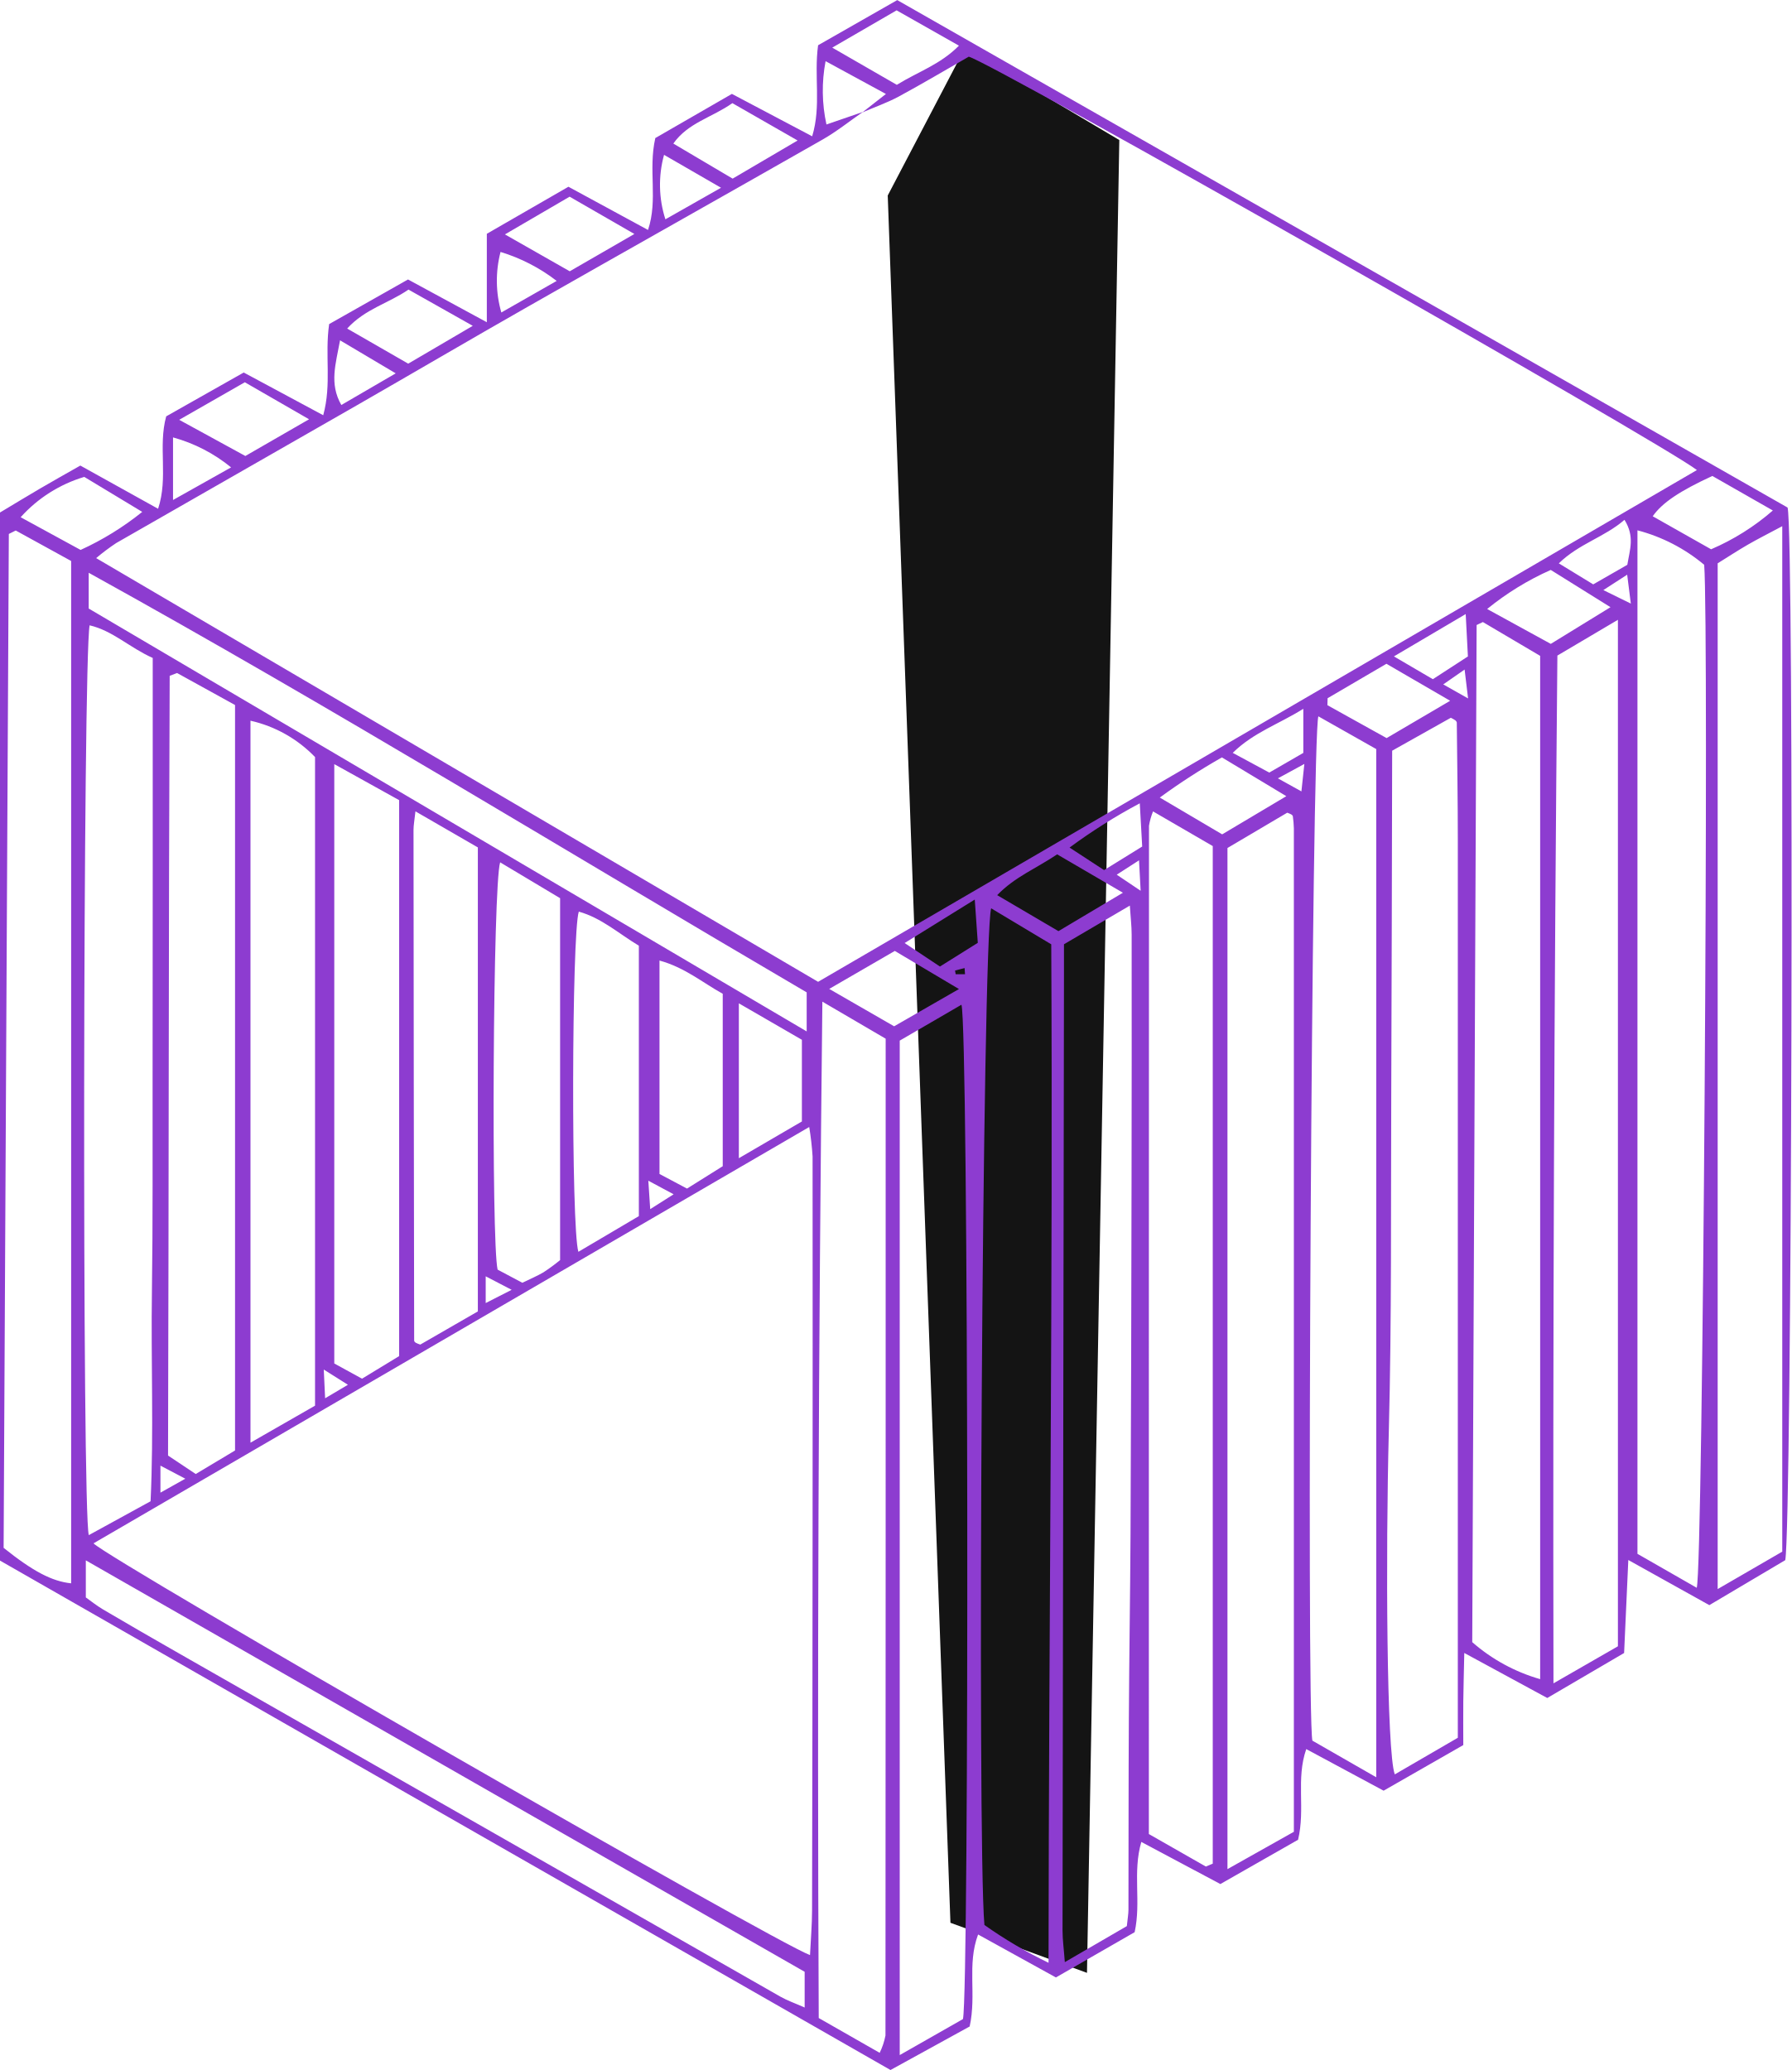
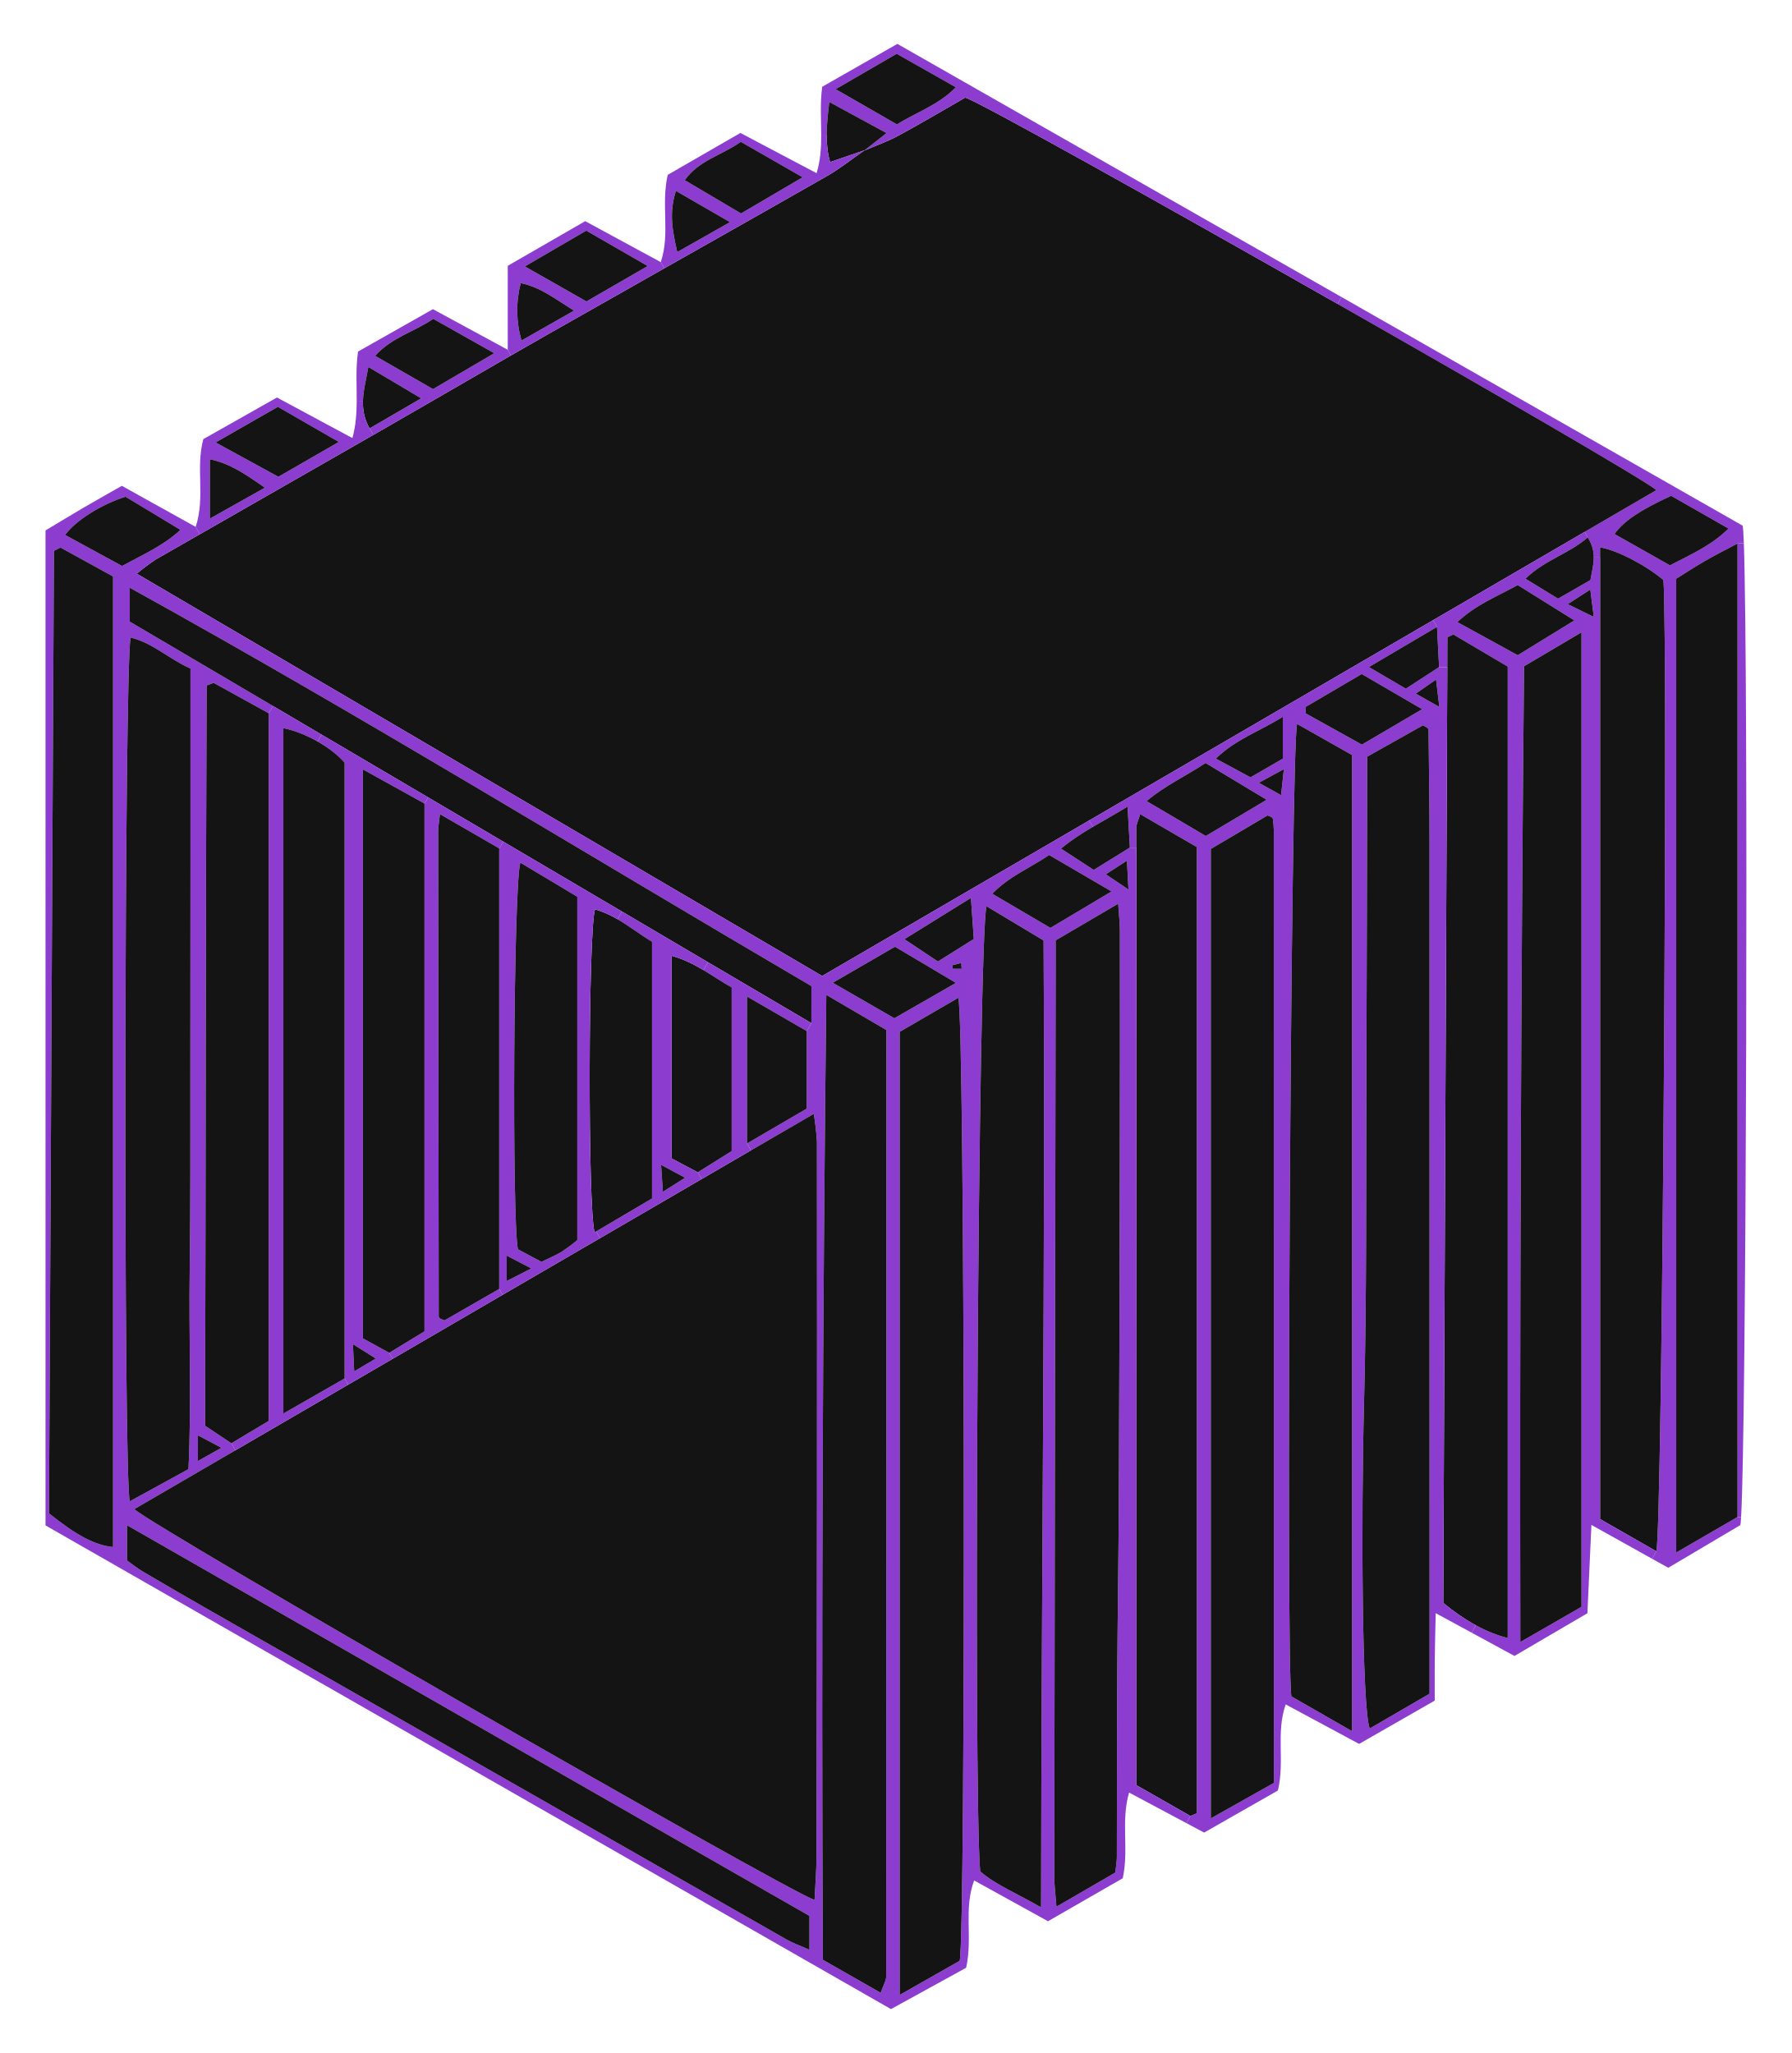
- <svg xmlns="http://www.w3.org/2000/svg" width="132.669" height="153.302" viewBox="0 0 132.669 153.302">
-   <g transform="translate(-210.665 -3449.905)">
-     <g transform="translate(4.1 210.405)">
-       <path d="M697.2,3242.5l11.448,6.781-2.393,135.737-10.112-3.709L691.5,3253.389Z" transform="translate(-419.198 0.59)" fill="#141414" />
-       <g transform="translate(206.564 3239.5)">
-         <path d="M263.534,481.784l-5.622,3.332-6-3.343c-.113,2.511-.213,4.719-.311,6.888l-5.691,3.332-6.144-3.335c-.031,1.458-.062,2.533-.074,3.609-.011,1.043,0,2.087,0,3.212l-5.9,3.378-5.728-3.08c-.776,2.221-.056,4.413-.606,6.714l-5.755,3.281-5.853-3.12c-.658,2.258,0,4.436-.494,6.684l-5.831,3.353-5.762-3.181c-.838,2.243-.1,4.434-.624,6.812l-5.862,3.224-65.947-37.73V404.2c1.049-.629,1.988-1.2,2.938-1.758s1.915-1.095,3.016-1.722l5.758,3.2c.77-2.335-.018-4.59.6-6.845l5.741-3.246,5.887,3.164c.637-2.329.105-4.43.438-6.75l5.841-3.305,5.836,3.167v-6.55l6.043-3.484,5.893,3.2c.752-2.245,0-4.42.54-6.806l5.672-3.27,5.944,3.14c.684-2.255.123-4.43.438-6.743l5.861-3.344,65.931,37.582C264.206,405.673,264.021,479.24,263.534,481.784ZM195.188,374.569l1.75-1.368-4.468-2.43a11.667,11.667,0,0,0,.064,4.689l2.7-.929c-.992.685-1.939,1.449-2.982,2.043-7.278,4.15-14.583,8.252-21.864,12.4-4.23,2.407-8.425,4.873-12.646,7.294q-8.9,5.1-17.8,10.19a15.866,15.866,0,0,0-1.486,1.116l53.46,31.379,65.075-37.9c-2.506-1.963-52.328-30.246-53.918-30.614-1.681.962-3.426,2-5.21,2.966C197.007,373.86,196.081,374.184,195.188,374.569Zm-3.871,136.463c.059-1.224.149-2.255.151-3.285q.033-13.781.039-27.561.01-14.151,0-28.3a21.543,21.543,0,0,0-.249-2.18l-53,30.835C139.619,481.873,188.724,510.1,191.317,511.033Zm11.325,4.74c.471-2.052.415-73.581-.112-75.122l-4.57,2.658v75.129Zm38.5-103.463-.463.22c-.109,25.173-.217,50.346-.324,75.328a13.116,13.116,0,0,0,5.029,2.74V414.813Zm-48.91,28.114c-.285,25.355-.388,50.285-.27,75.271l4.514,2.578a5.244,5.244,0,0,0,.429-1.283c.016-24.526.014-49.051.014-73.824Zm17.891-4.251c0,.875,0,1.548,0,2.22q-.032,20.062-.063,40.125-.024,15.347-.044,30.693c0,.69.1,1.38.17,2.344l4.592-2.668c.06-.59.118-.9.119-1.2.013-4.74,0-9.48.03-14.22.025-4.554.1-9.107.124-13.661q.058-13.023.075-26.046.018-9.153.008-18.305c0-.632-.077-1.264-.135-2.144Zm-5.392-2.662c-.644,2.147-1.051,69.1-.5,75.293a33.532,33.532,0,0,0,4.749,2.8c.024-25.464.331-50.463.2-75.427Zm34.556,61.428c0-22.289,0-44.4,0-66.514,0-2.892-.047-5.784-.076-8.676a.278.278,0,0,0-.1-.155,2.543,2.543,0,0,0-.341-.195l-4.345,2.439c-.022,8.489-.031,16.915-.067,25.34-.035,8.367.036,16.737-.181,25.1-.237,9.094-.164,23.759.443,25.373ZM132.5,405.53l-.511.255c-.129,25.1-.258,50.2-.386,75.088,2.17,1.738,3.583,2.481,5,2.628V407.787Zm100.747,92.334V421.717l-4.287-2.425c-.486,1.415-.889,73.727-.443,75.859Zm23.732-14.033c.469-1.489.908-71.186.552-75.762a12.716,12.716,0,0,0-4.942-2.553v75.8ZM220.63,504.476l.51-.215V428.9l-4.422-2.567a4.927,4.927,0,0,0-.3,1.063c-.011,24.831-.01,49.663-.01,74.672Zm42.682-99.266c-1.05.561-1.809.942-2.544,1.366s-1.45.894-2.239,1.384v75.966l4.783-2.772Zm-41.083,23.833v75.623l4.917-2.765c0-24.882,0-49.6,0-74.312a8.06,8.06,0,0,0-.076-.9c-.005-.049-.068-.1-.116-.133a2.137,2.137,0,0,0-.3-.127Zm28.913,59.12V412.143l-4.482,2.649c-.241,25.309-.338,50.528-.29,76.115Zm-108.657-10.74c.244-5.162.022-10.381.1-15.592.074-5.173.041-10.349.049-15.523q.011-7.854.01-15.709,0-7.828,0-15.631c-1.721-.769-2.96-2.018-4.673-2.416-.49,2.565-.564,65.768-.06,67.379Zm1.962-61.339-.547.207c-.082,19.238-.064,38.476-.121,57.747l2.051,1.367,2.91-1.743V418.454Zm5.436,57,4.781-2.741V422.308a9.559,9.559,0,0,0-4.781-2.693Zm6.206-50.252v44.387l2.054,1.126,2.749-1.673V425.5Zm10.631,40.531V429l-4.621-2.67c-.07.654-.143,1.014-.143,1.374q.015,18.913.048,37.826c0,.05.059.111.106.147a2.113,2.113,0,0,0,.348.142Zm24.35-23.628c-17.662-10.347-35.031-21.04-53.167-31.075v2.648l53.167,31.318Zm-53.38,44.81c.371.261.8.609,1.267.885q2.706,1.593,5.434,3.147,13.227,7.552,26.458,15.1,9.142,5.219,18.283,10.439c.49.279,1.032.465,1.788.8V512.27L137.69,481.8Zm35.121-24.985v-26.8l-4.44-2.655c-.537,1.671-.666,28.133-.188,30.163l1.832.973c.587-.286,1.1-.5,1.568-.776A14.887,14.887,0,0,0,172.812,459.563Zm5.831-3.254V436.278c-1.5-.9-2.764-2.055-4.447-2.523-.528,1.593-.575,23.406-.031,25.194Zm3.567-2.04,2.645-1.657V439.839c-1.507-.833-2.8-1.943-4.683-2.461v15.806Zm3.838-13.719v11.47l4.668-2.722v-6.048Zm28.44-8.191-4.87-2.843c-1.561,1.055-3.114,1.652-4.441,3.022l4.538,2.665Zm12.1-7.151-4.769-2.871a47.6,47.6,0,0,0-4.6,2.973l4.62,2.725Zm-28.992,11.461-4.856,2.813,4.807,2.768,4.8-2.758Zm-60.02-35.106a10.286,10.286,0,0,0-4.711,2.987l4.44,2.421a21.5,21.5,0,0,0,4.564-2.817Zm120.468,5.36a17.416,17.416,0,0,0,4.572-2.873l-4.48-2.556c-2.42,1.116-3.716,1.983-4.416,2.985Zm-84.528-26.113-4.79,2.794,4.8,2.731,4.786-2.763Zm12.072-1.337,4.81-2.824-4.829-2.766c-1.523,1.073-3.277,1.443-4.373,2.993Zm12.157-6.947c1.584-.979,3.218-1.5,4.6-2.9l-4.615-2.616-4.765,2.762Zm-31.4,17.848-4.76-2.683c-1.5,1.029-3.214,1.428-4.54,2.885l4.52,2.6Zm-12.123,6.921-4.757-2.741-4.86,2.781,4.9,2.679Zm75.423,20.658-.014.516,4.384,2.437,4.705-2.763L234,415.4Zm16.525-9.5a20.85,20.85,0,0,0-4.71,2.893l4.712,2.583,4.421-2.717ZM213.093,430.68l2.822-1.746c-.059-1.042-.11-1.963-.179-3.2a41.891,41.891,0,0,0-5.2,3.277Zm38.536-25.942c-1.5,1.3-3.34,1.746-4.864,3.224l2.548,1.557,2.526-1.449C252.026,406.924,252.4,405.981,251.629,404.738Zm-47.888,31.329c-.076-1.087-.137-1.959-.225-3.206l-5.192,3.22,2.615,1.74Zm36.293-21.211c-.055-1.049-.1-1.914-.163-3.138l-5.316,3.135,2.884,1.689Zm-12.188,3.876c-1.819,1.145-3.663,1.736-5.227,3.264l2.706,1.461L227.846,422Zm-71.33-27.287c-.319,1.757-.812,3.2.094,4.79l4.028-2.344Zm28.211-11.3-4.219-2.436a8.346,8.346,0,0,0,.1,4.774Zm-12.17,6.9A12.985,12.985,0,0,0,168.4,384.9a8.488,8.488,0,0,0,.059,4.483Zm-24.109,13.81a11.685,11.685,0,0,0-4.3-2.22v4.635Zm101.616,9.087,2.035,1c-.112-.882-.176-1.387-.271-2.14ZM215.8,432.21c-.05-.926-.077-1.447-.12-2.254l-1.651,1.064Zm-36.317,23.579,1.734-1.1-1.873-1.007Zm-10.26,5.975-1.922-1v1.98Zm-26.007,13.021v2l1.841-1.033Zm82.748-50.9,1.741.966c.077-.717.13-1.22.218-2.034Zm14.083-5.919c-.109-.908-.166-1.379-.257-2.138l-1.582,1.1ZM155.31,467.669c.042.88.064,1.365.1,2.127l1.688-1Zm47.485-29.278-.032-.456-.706.181.046.275Z" transform="translate(-131.334 -366.241)" fill="#8d3cd0" />
+ <svg xmlns="http://www.w3.org/2000/svg" version="1.1" id="Warstwa_1" x="0px" y="0px" viewBox="0 0 583 668" style="enable-background:new 0 0 583 668;" xml:space="preserve">
+   <style type="text/css">
+ 	.st0{fill:#8D3CD0;}
+ 	.st1{fill:#141414;}
+ </style>
+   <g id="Group_100" transform="translate(1029.23 7560.259)">
+     <g id="XMLID_1_">
+       <g>
+         <path class="st0" d="M-461.87-7383.52c1.5,41.26,0.83,287.78-0.89,316.94l-1.16-0.08v-316.77L-461.87-7383.52z" />
+         <path class="st0" d="M-461.87-7383.52l-2.05,0.09c-4.38,2.34-7.55,3.93-10.61,5.7c-3.06,1.76-6.05,3.72-9.34,5.77v316.86     l19.95-11.56l1.16,0.08c-0.07,1.27-0.15,2.13-0.23,2.54l-23.46,13.9c-1.75-0.97-3.49-1.94-5.24-2.92l1.35-2.44     c1.96-6.2,3.79-296.92,2.31-316.01c-5.38-4.63-14.97-9.73-20.62-10.65v3.31h-2.05c0-2.06-0.47-4.18-1.95-6.56l-1.03-1.77     l23.38-13.62c-4.9-3.84-53.16-31.8-103.74-60.58l1.27-2.23l130.51,74.39C-462.12-7388.69-461.99-7386.72-461.87-7383.52z      M-466.84-7388.28l-18.69-10.66c-10.09,4.65-15.5,8.27-18.42,12.45l18.04,10.19C-478.67-7380.08-472.41-7382.78-466.84-7388.28z" />
+         <path class="st1" d="M-463.92-7383.43v316.77l-19.95,11.56v-316.86c3.29-2.05,6.28-4.01,9.34-5.77     C-471.47-7379.5-468.3-7381.09-463.92-7383.43z" />
+         <path class="st1" d="M-485.53-7398.94l18.69,10.66c-5.57,5.5-11.83,8.2-19.07,11.98l-18.04-10.19     C-501.03-7390.67-495.62-7394.29-485.53-7398.94z" />
+         <path class="st1" d="M-488.03-7371.51c1.48,19.09-0.35,309.81-2.31,316.01l-18.31-10.49v-312.86v-3.31     C-503-7381.24-493.41-7376.14-488.03-7371.51z" />
+         <path class="st1" d="M-490.3-7400.8l-23.38,13.62l-49.29,28.71l-111.89,65.17l-86.88,50.6l-222.99-130.89     c1.98-1.67,4.04-3.22,6.2-4.65c4.78-2.73,9.56-5.46,14.33-8.2c18.82-10.75,37.63-21.52,56.43-32.31c1.16-0.66,2.33-1.33,3.49-2     c13.79-7.91,27.52-15.93,41.3-23.86c3.81-2.2,7.63-4.38,11.45-6.56c12.8-7.28,25.61-14.53,38.42-21.78     c17.61-9.96,35.21-19.91,52.78-29.93c4.35-2.48,8.3-5.66,12.44-8.52l0.01,0.01l-0.2,0.15c3.73-1.61,7.59-2.96,11.15-4.88     c7.44-4.03,14.72-8.36,21.73-12.38c3.53,0.82,63.83,34.5,121.16,67.12C-543.46-7432.6-495.2-7404.64-490.3-7400.8z" />
+         <path class="st0" d="M-490.34-7055.5l-1.35,2.44c-6.27-3.5-12.59-7.02-19.77-11.02c-0.47,10.47-0.89,19.68-1.3,28.73     c-8.32,4.87-15.82,9.26-23.74,13.9l-13.89-7.55l1.32-2.43c3.52,1.91,7.02,3.31,10.38,4.15v-316.1l-17.69-10.44l-1.93,0.91     c-0.01,3.24-0.03,6.48-0.04,9.72l-2.67-0.01c-0.22-4.38-0.41-7.99-0.68-13.09l-1.27-2.18l49.29-28.71l1.03,1.77     c-6.24,5.42-13.94,7.29-20.29,13.45l10.62,6.49l10.54-6.04c0.43-2.58,1.08-4.92,1.08-7.34h2.05v312.86L-490.34-7055.5z      M-519.18-7363.68l8.49,4.16c-0.47-3.68-0.73-5.78-1.13-8.92C-514.6-7366.65-516.18-7365.62-519.18-7363.68z M-514.69-7037.43     v-317.09l-18.69,11.05c-1.01,105.57-1.41,210.76-1.21,317.49C-527.15-7030.26-521.25-7033.66-514.69-7037.43z M-535.44-7347.06     l18.44-11.33l-18.45-11.51c-6.78,3.75-13.59,6.36-19.64,12.06C-547.82-7353.85-541.61-7350.44-535.44-7347.06z" />
+         <path class="st1" d="M-510.69-7359.52l-8.49-4.16c3-1.94,4.58-2.97,7.36-4.76C-511.42-7365.3-511.16-7363.2-510.69-7359.52z" />
+         <path class="st1" d="M-510.7-7378.85c0,2.42-0.65,4.76-1.08,7.34l-10.54,6.04l-10.62-6.49c6.35-6.16,14.05-8.03,20.29-13.45     C-511.17-7383.03-510.7-7380.91-510.7-7378.85z" />
+         <path class="st1" d="M-514.69-7354.52v317.09c-6.56,3.77-12.46,7.17-19.9,11.45c-0.2-106.73,0.2-211.92,1.21-317.49     L-514.69-7354.52z" />
+         <path class="st1" d="M-517-7358.39l-18.44,11.33c-6.17-3.38-12.38-6.79-19.65-10.78c6.05-5.7,12.86-8.31,19.64-12.06     L-517-7358.39z" />
+         <path class="st1" d="M-538.69-7343.38v316.1c-3.36-0.84-6.86-2.24-10.38-4.15c-3.52-1.92-7.08-4.36-10.59-7.27     c0.44-100.99,0.87-202.73,1.31-304.49c0.01-3.24,0.03-6.48,0.04-9.72l1.93-0.91L-538.69-7343.38z" />
+         <path class="st0" d="M-549.07-7031.43l-1.32,2.43l-11.73-6.37c-0.13,6.09-0.26,10.57-0.31,15.06c-0.05,4.35-0.01,8.7-0.01,13.39     l-24.6,14.09l-23.89-12.85c-3.24,9.27-0.24,18.41-2.53,28.01l-24,13.69l-5.74-3.06l1.25-2.35l2.12-0.89v-314.36l-18.44-10.71     c-0.62,2.13-1.26,3.29-1.26,4.44c0,2.14,0,4.29,0,6.43h-2.09c-0.24-4.34-0.46-8.18-0.75-13.33c-3.96,2.42-7.7,4.45-11.29,6.57     l-1.2-2.06l111.89-65.17l1.27,2.18c-7.88,4.64-14.33,8.45-22.17,13.07l12.03,7.05c3.89-2.53,7.06-4.59,10.82-7.03l2.67,0.01     c-0.44,101.76-0.87,203.5-1.31,304.49C-556.15-7035.79-552.59-7033.35-549.07-7031.43z M-568.61-7334.57l7.67,4.33     c-0.46-3.79-0.69-5.76-1.07-8.91L-568.61-7334.57z M-564.12-7009.16c0-92.98,0.01-185.21-0.01-277.44     c0-12.07-0.2-24.13-0.32-36.19c-0.06-0.25-0.2-0.48-0.4-0.65c-0.46-0.3-0.93-0.57-1.43-0.81c-5.52,3.1-11.46,6.44-18.12,10.18     c-0.09,35.41-0.13,70.55-0.28,105.69c-0.14,34.91,0.15,69.82-0.76,104.7c-0.98,37.93-0.68,99.1,1.85,105.84     C-577.36-7001.46-571.25-7005.01-564.12-7009.16z M-566.52-7329.5l-19.68-11.45l-18.17,10.66l-0.06,2.15     c5.93,3.3,11.86,6.6,18.29,10.17C-579.92-7321.62-573.86-7325.18-566.52-7329.5z M-589.33-6996.96v-317.62     c-5.91-3.35-11.83-6.69-17.88-10.12c-2.03,5.91-3.71,307.53-1.85,316.42L-589.33-6996.96z M-611.52-7310.01l-8.17,4.46l7.26,4.02     C-612.11-7304.51-611.88-7306.61-611.52-7310.01z M-611.86-7313.41v-13.63c-7.59,4.78-15.28,7.24-21.8,13.62     c4.29,2.31,7.78,4.2,11.28,6.09L-611.86-7313.41z M-635.29-6968.6l20.52-11.53c0-103.79,0-206.88-0.02-309.97     c-0.03-1.25-0.14-2.51-0.31-3.75c-0.03-0.21-0.29-0.42-0.48-0.56c-0.4-0.21-0.82-0.38-1.25-0.53     c-5.62,3.33-11.54,6.83-18.46,10.91V-6968.6z M-636.93-7288.24l19.81-11.79c-7.58-4.56-13.76-8.28-19.89-11.97     c-6.51,4.34-12.95,7.18-19.19,12.4L-636.93-7288.24z" />
+         <path class="st1" d="M-560.94-7330.24l-7.67-4.33l6.6-4.58C-561.63-7336-561.4-7334.03-560.94-7330.24z" />
+         <path class="st1" d="M-561.7-7356.29c0.27,5.1,0.46,8.71,0.68,13.09c-3.76,2.44-6.93,4.5-10.82,7.03l-12.03-7.05     C-576.03-7347.84-569.58-7351.65-561.7-7356.29z" />
+         <path class="st1" d="M-564.13-7286.6c0.02,92.23,0.01,184.46,0.01,277.44c-7.13,4.15-13.24,7.7-19.47,11.32     c-2.53-6.74-2.83-67.91-1.85-105.84c0.91-34.88,0.62-69.79,0.76-104.7c0.15-35.14,0.19-70.28,0.28-105.69     c6.66-3.74,12.6-7.08,18.12-10.18c0.5,0.24,0.97,0.51,1.43,0.81c0.2,0.17,0.34,0.4,0.4,0.65     C-564.33-7310.73-564.13-7298.67-564.13-7286.6z" />
+         <path class="st1" d="M-586.2-7340.95l19.68,11.45c-7.34,4.32-13.4,7.88-19.62,11.53c-6.43-3.57-12.36-6.87-18.29-10.17l0.06-2.15     L-586.2-7340.95z" />
+         <path class="st1" d="M-589.33-7314.58v317.62l-19.73-11.32c-1.86-8.89-0.18-310.51,1.85-316.42     C-601.16-7321.27-595.24-7317.93-589.33-7314.58z" />
+         <path class="st0" d="M-737.27-7545.98l144.5,82.37l-1.27,2.23c-57.33-32.62-117.63-66.3-121.16-67.12     c-7.01,4.02-14.29,8.35-21.73,12.38c-3.56,1.92-7.42,3.27-11.15,4.88l0.2-0.15l7.1-5.56l-18.64-10.13     c-0.46,3.93-0.85,7.5-0.85,10.89l-1.78,0.02c0-5.21-0.41-10.45,0.33-15.86L-737.27-7545.98z M-718.23-7531.86l-19.26-10.91     l-19.87,11.52l19.93,11.47C-730.82-7523.86-724.01-7526.03-718.23-7531.86z" />
+         <path class="st1" d="M-619.69-7305.55l8.17-4.46c-0.36,3.4-0.59,5.5-0.91,8.48L-619.69-7305.55z" />
+         <path class="st1" d="M-611.86-7327.04v13.63l-10.52,6.08c-3.5-1.89-6.99-3.78-11.28-6.09     C-627.14-7319.8-619.45-7322.26-611.86-7327.04z" />
+         <path class="st1" d="M-614.77-6980.13l-20.52,11.53v-315.43c6.92-4.08,12.84-7.58,18.46-10.91c0.43,0.15,0.85,0.32,1.25,0.53     c0.19,0.14,0.45,0.35,0.48,0.56c0.17,1.24,0.28,2.5,0.31,3.75C-614.77-7187.01-614.77-7083.92-614.77-6980.13z" />
+         <path class="st1" d="M-617.12-7300.03l-19.81,11.79l-19.27-11.36c6.24-5.22,12.68-8.06,19.19-12.4     C-630.88-7308.31-624.7-7304.59-617.12-7300.03z" />
+         <path class="st1" d="M-639.83-7284.64v314.36l-2.12,0.89l-17.62-10.05c0-102.16,0-203.61,0.04-305.04c0-2.14,0-4.29,0-6.43     c0-1.15,0.64-2.31,1.26-4.44L-639.83-7284.64z" />
+         <path class="st0" d="M-641.95-6969.39l-1.25,2.35l-18.68-9.96c-2.74,9.42,0,18.51-2.06,27.88c-7.85,4.52-16.03,9.22-24.32,13.99     c-8.02-4.43-15.6-8.61-24.03-13.27c-3.5,9.36-0.4,18.5-2.61,28.41l-24.45,13.45c-91.93-52.6-183.62-105.06-275.07-157.38v-323.75     c4.38-2.62,8.29-5.01,12.25-7.33c3.97-2.32,7.99-4.57,12.58-7.18l24.02,13.35l1.37,2.39c-4.77,2.74-9.55,5.47-14.33,8.2     c-2.16,1.43-4.22,2.98-6.2,4.65l222.99,130.89l86.88-50.6l1.2,2.06c-3.59,2.11-7.02,4.32-10.38,7.1     c3.94,2.56,6.88,4.48,10.65,6.94l11.77-7.28h2.09c-0.04,101.43-0.04,202.88-0.04,305.04L-641.95-6969.39z M-662.08-7270.82     c-0.2-3.86-0.32-6.03-0.5-9.4l-6.88,4.44C-667.05-7274.15-665.33-7273-662.08-7270.82z M-664.9-7180.92     c0.05-25.45,0.06-50.9,0.03-76.36c0-2.63-0.32-5.27-0.56-8.94l-20.34,11.93c0,3.65,0,6.46,0,9.27     c-0.08,55.78-0.17,111.57-0.26,167.36c-0.07,42.68-0.13,85.35-0.18,128.03c0,2.88,0.4,5.75,0.7,9.77l19.16-11.12     c0.25-2.47,0.49-3.74,0.49-5.01c0.06-19.77,0.02-39.54,0.13-59.31c0.1-18.99,0.43-37.99,0.51-56.98     C-665.05-7108.49-664.95-7144.71-664.9-7180.92z M-687.48-7258.34l19.9-11.86l-20.31-11.86c-6.51,4.4-12.98,6.89-18.52,12.61     L-687.48-7258.34z M-690.51-6939.63c0.09-106.22,1.38-210.49,0.81-314.62l-18.56-11.14c-2.68,8.96-4.38,288.21-2.06,314.06     C-705-6946.8-698.26-6944.14-690.51-6939.63z M-724.08-7247.41l11.68-7.32c-0.32-4.53-0.57-8.17-0.94-13.37     c-7.8,4.84-14.19,8.8-21.65,13.43C-730.79-7251.87-727.69-7249.82-724.08-7247.41z M-716.99-6922.26     c1.97-8.56,1.73-306.92-0.46-313.34l-19.07,11.08v313.37L-716.99-6922.26z M-716.35-7245.04l-0.13-1.9l-2.95,0.76l0.2,1.14     H-716.35z M-718.21-7240.45l-19.84-11.77l-20.25,11.73c7.7,4.44,13.84,7.97,20.05,11.55     C-731.64-7232.73-725.47-7236.27-718.21-7240.45z M-740.9-6917.19c0.06-102.3,0.06-204.6,0.06-307.92     c-5.73-3.36-11.84-6.94-19.55-11.44c-1.19,105.76-1.62,209.74-1.13,313.96l18.83,10.75     C-741.81-6914.39-740.9-6915.79-740.9-6917.19z M-763.43-7070.7c0.03-39.35,0.02-78.7-0.01-118.05     c-0.19-3.05-0.53-6.08-1.03-9.09c-6.82,3.97-13.63,7.93-20.43,11.88l-1.3-2.23l19.46-11.35v-25.23l1.49-2.59l0.01-12.05     c-73.67-43.16-146.12-87.77-221.77-129.62v11.04l46.58,27.44l-1.39,2.36c-5.88-3.25-11.89-6.57-17.9-9.89l-2.28,0.86     c-0.34,80.25-0.27,160.49-0.51,240.87c2.95,1.97,5.43,3.62,8.56,5.7l1.32,2.27c-10.97,6.38-21.94,12.76-32.91,19.15     c5.68,5.57,210.5,123.29,221.32,127.19c0.24-5.1,0.62-9.4,0.63-13.7C-763.5-6994.06-763.45-7032.38-763.43-7070.7z      M-765.87-6925.84v-11.03c-73.55-42.11-147.2-84.28-222.04-127.12v11.48c1.55,1.09,3.33,2.54,5.29,3.69     c7.52,4.43,15.08,8.81,22.66,13.13c36.79,21,73.58,41.99,110.37,62.97c25.42,14.51,50.84,29.03,76.26,43.54     C-771.29-6928.01-769.03-6927.24-765.87-6925.84z M-964.84-7084.87l7.67-4.31l-7.67-4.05V-7084.87z M-967.26-7277.53     c0.01-21.77,0.01-43.5,0-65.2c-7.18-3.21-12.35-8.42-19.49-10.08c-2.04,10.7-2.36,274.33-0.25,281.05     c5.89-3.24,11.68-6.41,19.09-10.47c1.02-21.53,0.09-43.3,0.4-65.03c0.31-21.58,0.17-43.17,0.21-64.75     C-967.27-7233.85-967.26-7255.69-967.26-7277.53z M-970.5-7387.85l-17.9-10.8c-8.09,2.63-16.21,7.74-19.65,12.46     c6.26,3.41,12.44,6.78,18.52,10.09C-982.64-7379.85-976.23-7382.6-970.5-7387.85z M-992.44-7056.88v-315.81l-17.11-9.41     l-2.13,1.06c-0.54,104.69-1.08,209.37-1.61,313.2C-1004.24-7060.59-998.35-7057.49-992.44-7056.88z" />
+         <path class="st1" d="M-661.62-7284.48l-11.77,7.28c-3.77-2.46-6.71-4.38-10.65-6.94c3.36-2.78,6.79-4.99,10.38-7.1     c3.59-2.12,7.33-4.15,11.29-6.57C-662.08-7292.66-661.86-7288.82-661.62-7284.48z" />
+         <path class="st1" d="M-662.58-7280.22c0.18,3.37,0.3,5.54,0.5,9.4c-3.25-2.18-4.97-3.33-7.38-4.96L-662.58-7280.22z" />
+         <path class="st1" d="M-664.87-7257.28c0.03,25.46,0.02,50.91-0.03,76.36c-0.05,36.21-0.15,72.43-0.32,108.64     c-0.08,18.99-0.41,37.99-0.51,56.98c-0.11,19.77-0.07,39.54-0.13,59.31c0,1.27-0.24,2.54-0.49,5.01l-19.16,11.12     c-0.3-4.02-0.7-6.89-0.7-9.77c0.05-42.68,0.11-85.35,0.18-128.03c0.09-55.79,0.18-111.58,0.26-167.36c0-2.81,0-5.62,0-9.27     l20.34-11.93C-665.19-7262.55-664.87-7259.91-664.87-7257.28z" />
+         <path class="st1" d="M-667.58-7270.2l-19.9,11.86l-18.93-11.11c5.54-5.72,12.01-8.21,18.52-12.61L-667.58-7270.2z" />
+         <path class="st1" d="M-689.7-7254.25c0.57,104.13-0.72,208.4-0.81,314.62c-7.75-4.51-14.49-7.17-19.81-11.7     c-2.32-25.85-0.62-305.1,2.06-314.06L-689.7-7254.25z" />
+         <path class="st1" d="M-712.4-7254.73l-11.68,7.32c-3.61-2.41-6.71-4.46-10.91-7.26c7.46-4.63,13.85-8.59,21.65-13.43     C-712.97-7262.9-712.72-7259.26-712.4-7254.73z" />
+         <path class="st1" d="M-717.45-7235.6c2.19,6.42,2.43,304.78,0.46,313.34l-19.53,11.11v-313.37L-717.45-7235.6z" />
+         <polygon class="st1" points="-716.48,-7246.94 -716.35,-7245.04 -719.23,-7245.04 -719.43,-7246.18    " />
+         <path class="st1" d="M-738.05-7252.22l19.84,11.77c-7.26,4.18-13.43,7.72-20.04,11.51c-6.21-3.58-12.35-7.11-20.05-11.55     L-738.05-7252.22z" />
+         <path class="st1" d="M-737.49-7542.77l19.26,10.91c-5.78,5.83-12.59,8-19.2,12.08l-19.93-11.47L-737.49-7542.77z" />
+         <path class="st1" d="M-740.78-7516.95l-7.1,5.56l-0.01-0.01l-11.26,3.87c-0.82-2.84-1.12-5.68-1.12-8.66     c0-3.39,0.39-6.96,0.85-10.89L-740.78-7516.95z" />
+         <path class="st1" d="M-740.84-7225.11c0,103.32,0,205.62-0.06,307.92c0,1.4-0.91,2.8-1.79,5.35l-18.83-10.75     c-0.49-104.22-0.06-208.2,1.13-313.96C-752.68-7232.05-746.57-7228.47-740.84-7225.11z" />
+         <path class="st0" d="M-759.15-7507.53l11.26-3.87c-4.14,2.86-8.09,6.04-12.44,8.52c-17.57,10.02-35.17,19.97-52.78,29.93     l-1.14-2.02c3.14-9.37,0.02-18.44,2.26-28.39l23.65-13.64c8.37,4.42,16.24,8.57,24.79,13.09c1.25-4.12,1.5-8.18,1.5-12.26     l1.78-0.02C-760.27-7513.21-759.97-7510.37-759.15-7507.53z M-788.14-7490.8l20.07-11.78l-20.14-11.53     c-6.36,4.47-13.67,6.01-18.24,12.48L-788.14-7490.8z M-808.89-7478.24l17.18-9.74l-17.61-10.17     C-811.63-7490.89-810.44-7485.18-808.89-7478.24z" />
+         <path class="st1" d="M-763.44-7188.75c0.03,39.35,0.04,78.7,0.01,118.05c-0.02,38.32-0.07,76.64-0.16,114.96     c-0.01,4.3-0.39,8.6-0.63,13.7c-10.82-3.9-215.64-121.62-221.32-127.19c10.97-6.39,21.94-12.77,32.91-19.15     c12.23-7.11,24.46-14.23,36.7-21.35c4.82-2.81,9.65-5.61,14.47-8.41c11.91-6.94,23.83-13.87,35.76-20.82     c10.55-6.13,21.12-12.28,31.71-18.44c11-6.39,22.01-12.8,33.05-19.23c5.34-3.1,10.69-6.21,16.04-9.33     c6.8-3.95,13.61-7.91,20.43-11.88C-763.97-7194.83-763.63-7191.8-763.44-7188.75z" />
+         <path class="st1" d="M-765.24-7239.41l-0.01,12.05l-33.62-19.8l-28-16.5l-38.64-22.76l-24.43-14.39l-34.64-20.4l-15.85-9.34     l-46.58-27.44v-11.04C-911.36-7327.18-838.91-7282.57-765.24-7239.41z" />
+         <path class="st0" d="M-765.25-7227.36l-1.49,2.59c-6.12-3.54-12.2-7.06-19.46-11.26v47.84l1.3,2.23     c-5.35,3.12-10.7,6.23-16.04,9.33l-1.27-2.18l11.03-6.91v-53.27c-3.15-1.74-6.07-3.77-9.19-5.63l1.5-2.54L-765.25-7227.36z" />
+         <path class="st1" d="M-765.87-6936.87v11.03c-3.16-1.4-5.42-2.17-7.46-3.34c-25.42-14.51-50.84-29.03-76.26-43.54     c-36.79-20.98-73.58-41.97-110.37-62.97c-7.58-4.32-15.14-8.7-22.66-13.13c-1.96-1.15-3.74-2.6-5.29-3.69v-11.48     C-913.07-7021.15-839.42-6978.98-765.87-6936.87z" />
+         <path class="st1" d="M-766.74-7224.77v25.23l-19.46,11.35v-47.84C-778.94-7231.83-772.86-7228.31-766.74-7224.77z" />
+         <path class="st1" d="M-768.07-7502.58l-20.07,11.78l-18.31-10.83c4.57-6.47,11.88-8.01,18.24-12.48L-768.07-7502.58z" />
+         <path class="st1" d="M-791.18-7238.99v53.27l-11.03,6.91l-8.51-4.52v-65.93c3.93,1.08,7.24,2.78,10.35,4.64     C-797.25-7242.76-794.33-7240.73-791.18-7238.99z" />
+         <path class="st1" d="M-791.71-7487.98l-17.18,9.74c-1.55-6.94-2.74-12.65-0.43-19.91L-791.71-7487.98z" />
+         <path class="st0" d="M-826.87-7263.66l28,16.5l-1.5,2.54c-3.11-1.86-6.42-3.56-10.35-4.64v65.93l8.51,4.52l1.27,2.18     c-11.04,6.43-22.05,12.84-33.05,19.23l-1.28-2.17l18.18-10.73v-83.55c-3.91-2.35-7.43-5.11-11.24-7.33L-826.87-7263.66z      M-813.56-7172.46l7.23-4.59c-2.95-1.58-4.83-2.59-7.82-4.2L-813.56-7172.46z" />
+         <path class="st1" d="M-806.33-7177.05l-7.23,4.59l-0.59-8.79C-811.16-7179.64-809.28-7178.63-806.33-7177.05z" />
+         <path class="st0" d="M-814.25-7474.97l1.14,2.02c-12.81,7.25-25.62,14.5-38.42,21.78c-3.82,2.18-7.64,4.36-11.45,6.56l-1.05-1.84     v-27.32c8.77-5.05,16.73-9.65,25.2-14.53L-814.25-7474.97z M-838.44-7462.17l19.96-11.53l-20.01-11.52     c-6.75,3.94-12.64,7.38-19.98,11.65L-838.44-7462.17z M-859.56-7449.45l17.08-9.73c-6.39-4-10.95-7.63-17.33-8.97     C-861.4-7462-861.32-7455.54-859.56-7449.45z" />
+         <path class="st1" d="M-817.09-7253.85v83.55l-18.18,10.73l-0.5,0.29c-2.27-7.46-2.07-98.45,0.13-105.09     c2.63,0.73,5.02,1.87,7.31,3.19C-824.52-7258.96-821-7256.2-817.09-7253.85z" />
+         <path class="st1" d="M-818.48-7473.7l-19.96,11.53l-20.03-11.4c7.34-4.27,13.23-7.71,19.98-11.65L-818.48-7473.7z" />
+         <path class="st0" d="M-826.87-7263.66l-1.46,2.48c-2.29-1.32-4.68-2.46-7.31-3.19c-2.2,6.64-2.4,97.63-0.13,105.09l0.5-0.29     l1.28,2.17c-10.59,6.16-21.16,12.31-31.71,18.44l-1.11-1.9v-143.36l1.3-2.2L-826.87-7263.66z M-841.41-7156.72v-111.77     c-6.29-3.76-12.31-7.36-18.52-11.08c-2.24,6.97-2.78,117.35-0.78,125.81c2.31,1.23,4.96,2.64,7.64,4.07     c2.45-1.2,4.58-2.07,6.54-3.24C-844.76-7154.11-843.05-7155.37-841.41-7156.72z M-864.37-7143.44l8.01-4.1l-8.01-4.16V-7143.44z" />
+         <path class="st1" d="M-841.41-7268.49v111.77c-1.64,1.35-3.35,2.61-5.12,3.79c-1.96,1.17-4.09,2.04-6.54,3.24     c-2.68-1.43-5.33-2.84-7.64-4.07c-2-8.46-1.46-118.84,0.78-125.81C-853.72-7275.85-847.7-7272.25-841.41-7268.49z" />
+         <path class="st1" d="M-842.48-7459.18l-17.08,9.73c-1.76-6.09-1.84-12.55-0.25-18.7     C-853.43-7466.81-848.87-7463.18-842.48-7459.18z" />
+         <polygon class="st1" points="-856.36,-7147.54 -864.37,-7143.44 -864.37,-7151.7    " />
+         <path class="st0" d="M-864.03-7446.45l1.05,1.84c-13.78,7.93-27.51,15.95-41.3,23.86c-1.16,0.67-2.33,1.34-3.49,2l-1.22-2.12     l16.8-9.78l-17.19-10.2c-0.71,3.95-1.64,7.52-1.76,11l-2.03-0.01c0.02-5.27-0.36-10.5,0.43-16.01l24.36-13.79L-864.03-7446.45z      M-888.35-7433.65l19.94-11.68l-19.86-11.19c-6.27,4.29-13.4,5.96-18.93,12.04L-888.35-7433.65z" />
+         <path class="st0" d="M-865.51-7286.42l-1.3,2.2l-19.28-11.14c-0.29,2.73-0.6,4.23-0.59,5.74c0.04,52.59,0.1,105.18,0.19,157.77     c0,0.21,0.25,0.46,0.45,0.61c0.46,0.24,0.95,0.44,1.45,0.6l17.78-10.22l1.11,1.9c-11.93,6.95-23.85,13.88-35.76,20.82l-1.13-1.94     l11.47-6.98v-171.75l1.18-2L-865.51-7286.42z" />
+         <path class="st1" d="M-866.81-7284.22v143.36l-17.78,10.22c-0.5-0.16-0.99-0.36-1.45-0.6c-0.2-0.15-0.45-0.4-0.45-0.61     c-0.09-52.59-0.15-105.18-0.19-157.77c-0.01-1.51,0.3-3.01,0.59-5.74L-866.81-7284.22z" />
+         <path class="st1" d="M-868.41-7445.33l-19.94,11.68l-18.85-10.83c5.53-6.08,12.66-7.75,18.93-12.04L-868.41-7445.33z" />
+         <path class="st0" d="M-889.94-7300.81l-1.18,2l-20.04-11.11v185.14c2.96,1.62,5.59,3.07,8.57,4.7l1.13,1.94     c-4.82,2.8-9.65,5.6-14.47,8.41l-1.17-2.01v-200.38c-2.19-2.48-5.29-4.88-8.79-6.87l1.31-2.22L-889.94-7300.81z M-913.99-7114.04     l7.04-4.18l-7.46-4.69C-914.24-7119.24-914.14-7117.22-913.99-7114.04z" />
+         <path class="st1" d="M-891.12-7298.81v171.75l-11.47,6.98c-2.98-1.63-5.61-3.08-8.57-4.7v-185.14L-891.12-7298.81z" />
+         <path class="st1" d="M-892.19-7430.65l-16.8,9.78c-1.74-3.06-2.24-5.99-2.15-8.98c0.12-3.48,1.05-7.05,1.76-11L-892.19-7430.65z" />
+         <path class="st1" d="M-906.95-7118.22l-7.04,4.18c-0.15-3.18-0.25-5.2-0.42-8.87L-906.95-7118.22z" />
+         <path class="st0" d="M-908.99-7420.87l1.22,2.12c-18.8,10.79-37.61,21.56-56.43,32.31l-1.37-2.39c3.21-9.74-0.08-19.15,2.5-28.55     c7.74-4.37,15.75-8.9,23.95-13.54l24.55,13.2c1.14-4.17,1.38-8.17,1.4-12.14l2.03,0.01     C-911.23-7426.86-910.73-7423.93-908.99-7420.87z M-918.98-7416.46l-19.84-11.43l-20.27,11.6l20.42,11.17     C-931.88-7409.02-925.96-7412.43-918.98-7416.46z M-943.03-7401.58c-6.41-4.42-11.26-7.85-17.94-9.26v19.34     C-954.62-7395.07-949.47-7397.96-943.03-7401.58z" />
+         <path class="st0" d="M-917.1-7111.74l1.17,2.01c-12.24,7.12-24.47,14.24-36.7,21.35l-1.32-2.27c4.03-2.41,7.89-4.73,12.13-7.26     v-230.28l1.39-2.36l15.85,9.34l-1.31,2.22c-3.49-1.99-7.38-3.56-11.15-4.36v223.04L-917.1-7111.74z" />
+         <path class="st1" d="M-917.1-7312.12v200.38l-19.94,11.43v-223.04c3.77,0.8,7.66,2.37,11.15,4.36     C-922.39-7317-919.29-7314.6-917.1-7312.12z" />
+         <path class="st1" d="M-938.82-7427.89l19.84,11.43c-6.98,4.03-12.9,7.44-19.69,11.34l-20.42-11.17L-938.82-7427.89z" />
+         <path class="st1" d="M-941.82-7328.19v230.28c-4.24,2.53-8.1,4.85-12.13,7.26c-3.13-2.08-5.61-3.73-8.56-5.7     c0.24-80.38,0.17-160.62,0.51-240.87l2.28-0.86C-953.71-7334.76-947.7-7331.44-941.82-7328.19z" />
+         <path class="st1" d="M-960.97-7410.84c6.68,1.41,11.53,4.84,17.94,9.26c-6.44,3.62-11.59,6.51-17.94,10.08V-7410.84z" />
+         <polygon class="st1" points="-957.17,-7089.18 -964.84,-7084.87 -964.84,-7093.23    " />
+         <path class="st1" d="M-967.26-7342.73c0.01,21.7,0.01,43.43,0,65.2c0,21.84-0.01,43.68-0.04,65.52     c-0.04,21.58,0.1,43.17-0.21,64.75c-0.31,21.73,0.62,43.5-0.4,65.03c-7.41,4.06-13.2,7.23-19.09,10.47     c-2.11-6.72-1.79-270.35,0.25-281.05C-979.61-7351.15-974.44-7345.94-967.26-7342.73z" />
+         <path class="st1" d="M-988.4-7398.65l17.9,10.8c-5.73,5.25-12.14,8-19.03,11.75c-6.08-3.31-12.26-6.68-18.52-10.09     C-1004.61-7390.91-996.49-7396.02-988.4-7398.65z" />
+         <path class="st1" d="M-992.44-7372.69v315.81c-5.91-0.61-11.8-3.71-20.85-10.96c0.53-103.83,1.07-208.51,1.61-313.2l2.13-1.06     L-992.44-7372.69z" />
      </g>
+       <g>
+ 		</g>
    </g>
  </g>
</svg>
